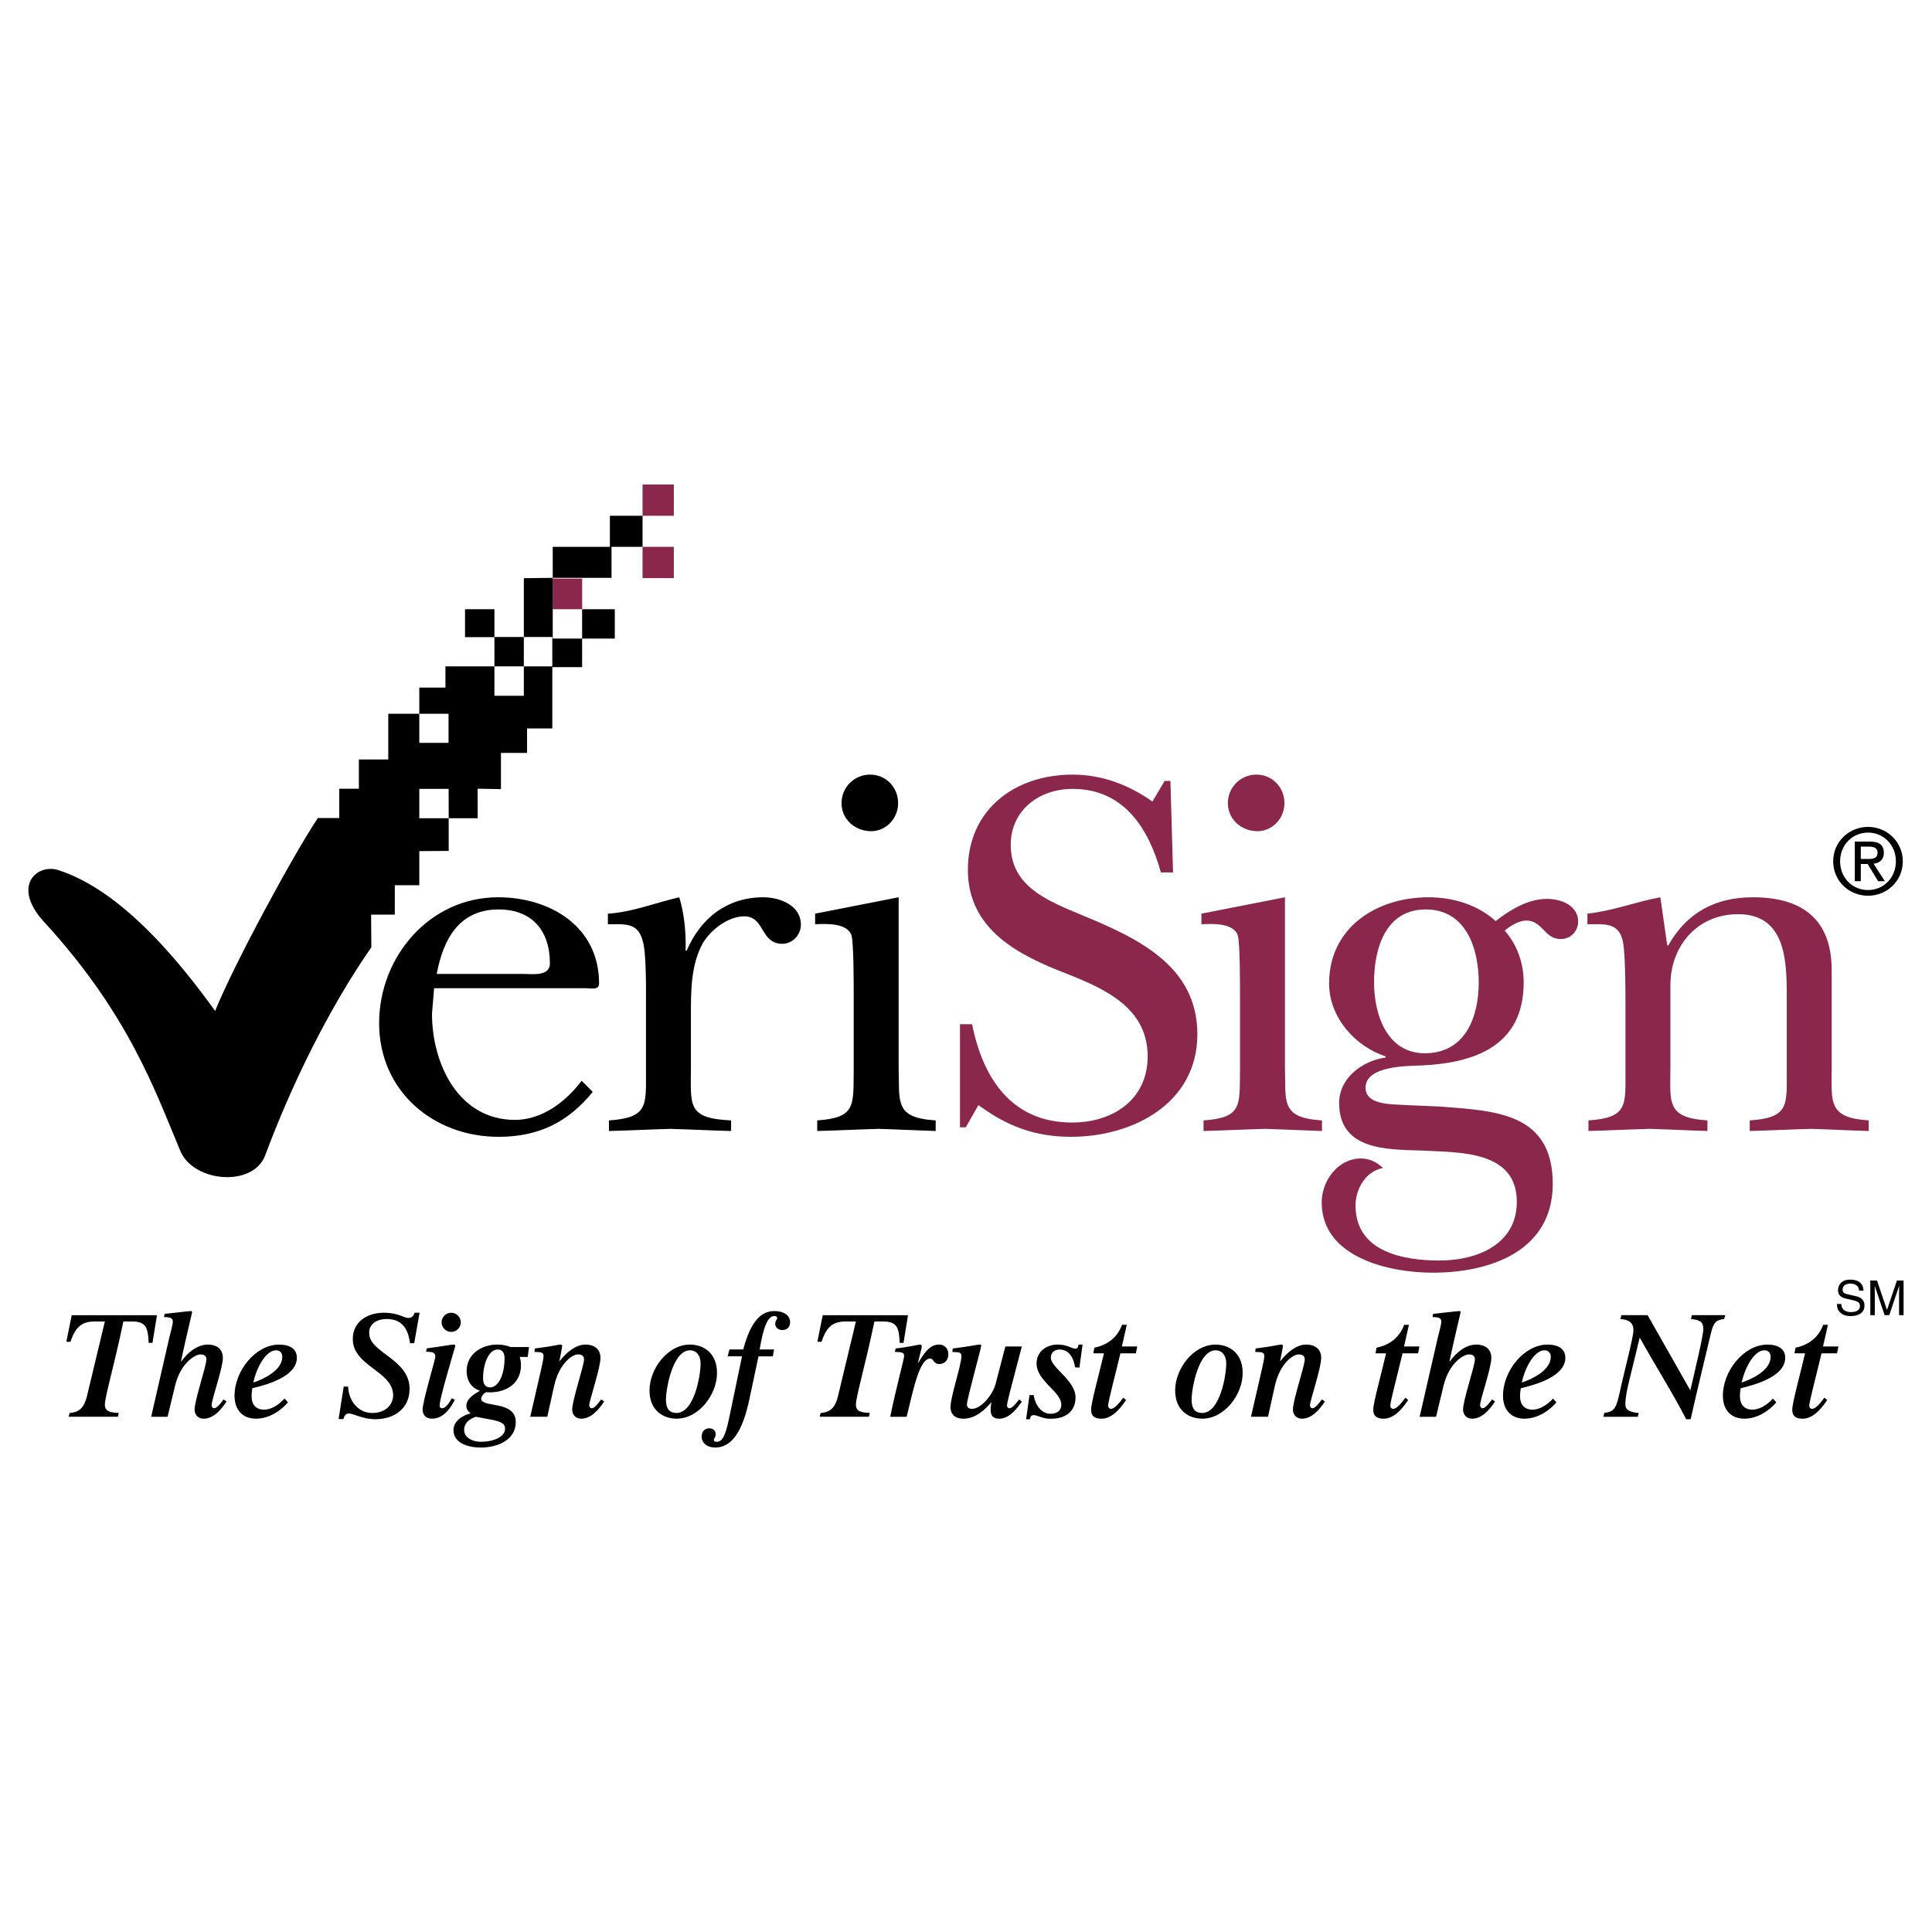
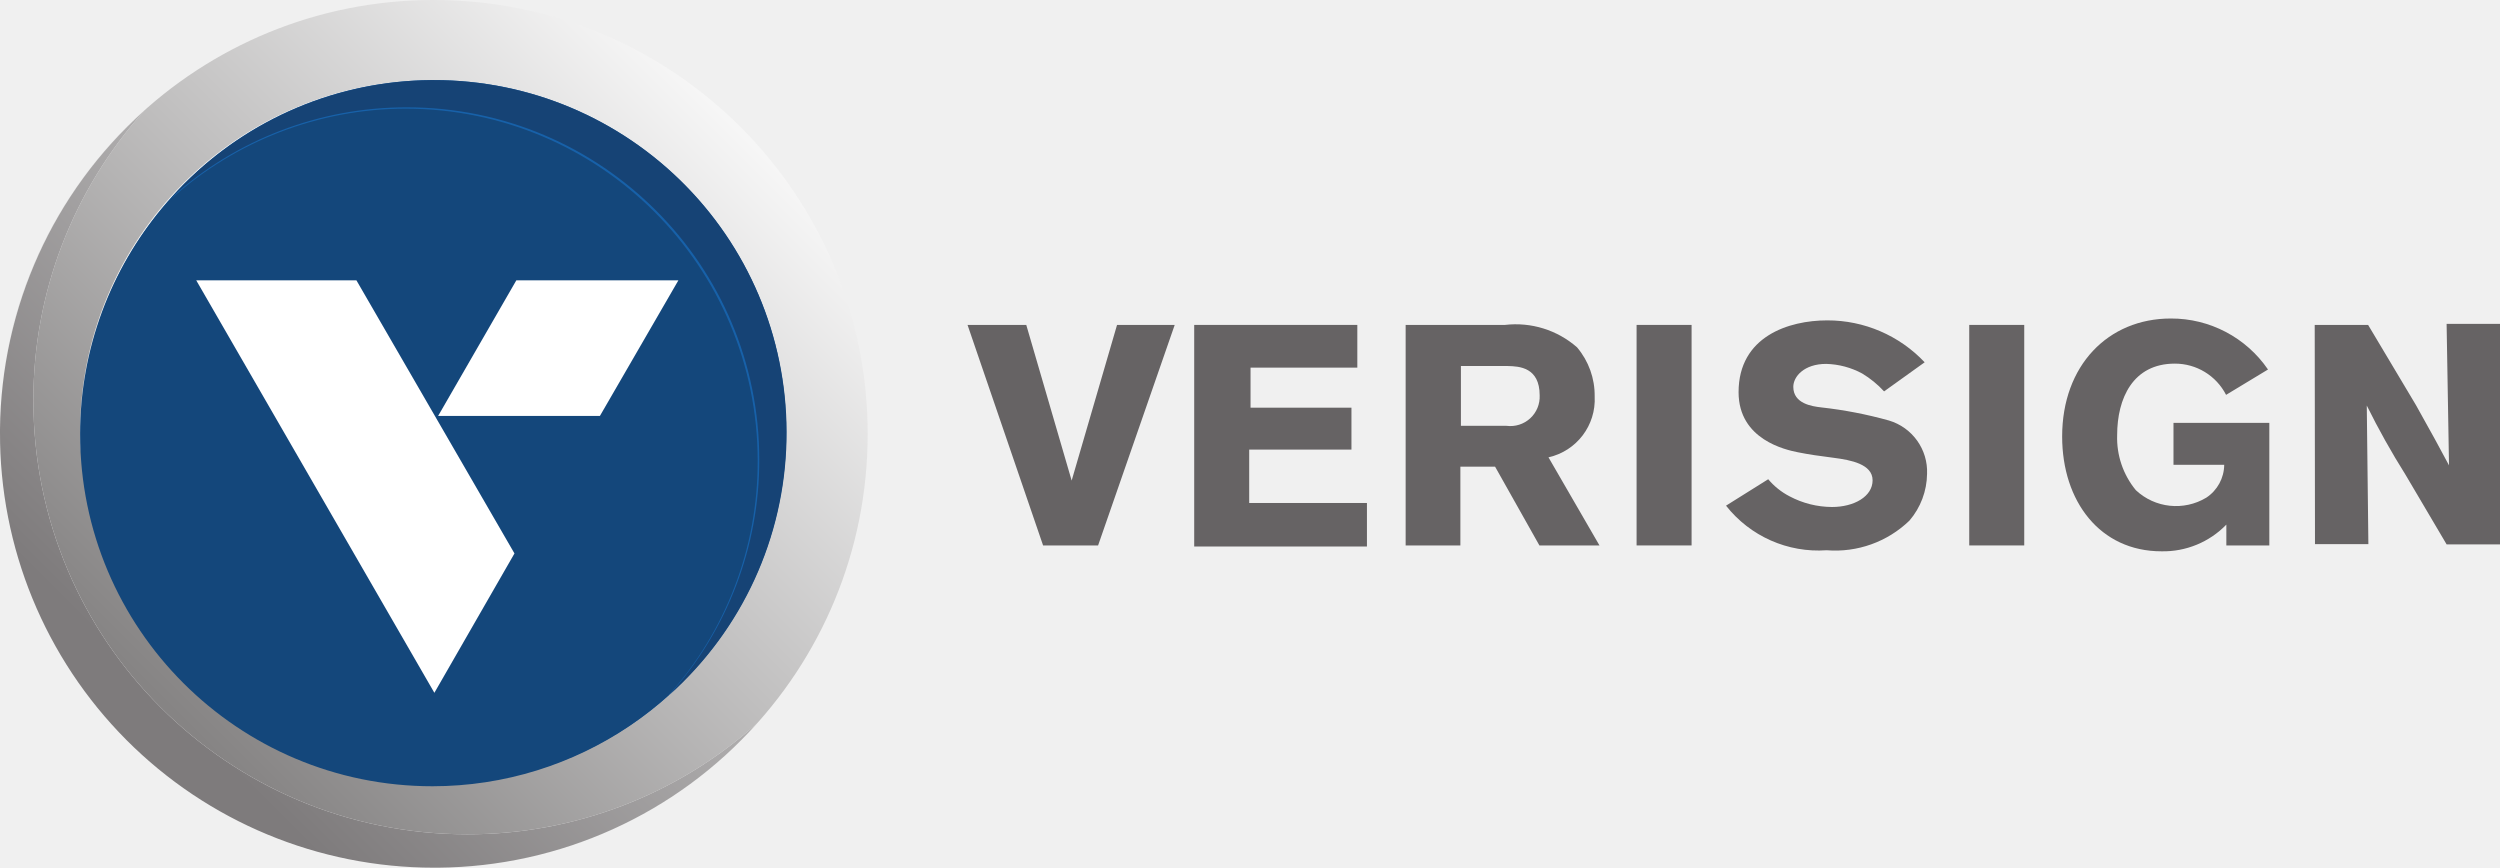
- <svg xmlns="http://www.w3.org/2000/svg" width="2500" height="2500" viewBox="0 0 192.756 192.756">
-   <g fill-rule="evenodd" clip-rule="evenodd">
-     <path fill="#fff" d="M0 0h192.756v192.756H0V0z" />
-     <path fill="#8b274c" d="M67.229 57.677v-3.121h-3.122v3.121h3.122zM67.229 51.459v-3.121h-3.122v3.121h3.122zM58.084 60.781v-3.056H55.14v3.056h2.944z" />
-     <path d="M17.988 114.824c-2.512-6-5.118-13.525-13.375-22.61-3.598-3.706-.984-6.07 1.175-5.415 4.02 1.303 9.117 4.941 15.676 14.066 1.814-4.534 7.852-15.685 10.25-19.252h2.135v-2.922h1.956v-2.919h2.933V71.21h3.096v-2.607h2.607v-2.119h4.888v-2.915h-2.933v-2.788h2.933v2.77h2.934v-5.866l2.883-.033v-3.096h5.703V51.46h3.259v3.096h-3.096v3.096h-5.866v6.062h2.933v-2.933h3.259v2.933h-3.259v2.847h-2.975v6.115h-2.522l.006 2.444H49.98v3.611l-2.326-.041.003 2.947h-2.891l-.006-2.933h-2.927v2.933h2.933v3.259l-2.933.021v3.402h-2.444v2.933h-2.363l.022 3.259c-4.36 6.278-8.047 13.932-10.586 20.749-1.2 3.219-7.154 2.719-8.474-.436zm23.845-43.021v2.312h2.918V71.21h-2.918v.593zm10.429-2.712v-2.607h-2.934v2.934h2.934v-.327l2.841-2.607v-2.933h-2.841v2.933h2.841l-2.841 2.607z" />
-     <path d="M59.137 108.936c-2.479 3.059-5.434 4.484-9.39 4.484-6.542 0-11.922-4.59-11.922-11.342 0-6.595 5.011-12.557 11.869-12.557 5.17 0 10.076 2.902 10.076 8.6 0 .686-.791.475-1.319.475h-15.14l-.211 2.531c0 5.012 2.638 10.605 8.282 10.605 2.69 0 5.064-1.795 6.647-3.904l1.108 1.108zm-6.858-11.764c.844 0 2.585.264 2.585-1.057 0-3.27-1.794-5.38-5.117-5.38-3.957 0-5.54 3.008-6.172 6.437h8.704zM64.448 100.283c0-1.424.053-5.169-.317-6.382-.475-1.899-1.793-1.688-3.482-1.688v-1.055c2.479-.158 4.801-1.108 7.122-1.636.475 1.53.686 3.429.633 5.329h.105c1.372-3.218 4.009-5.329 7.649-5.329 1.636 0 3.746.792 3.746 2.744 0 1.002-.844 1.899-1.846 1.899-2.216 0-1.741-2.743-3.799-2.743-1.582 0-3.323 1.318-4.114 2.638-1.213 2.162-1.213 4.748-1.213 7.173v5.223c0 3.852-.422 5.117 4.009 5.328v1.057c-2.005-.053-4.062-.158-6.067-.213-2.058.055-4.062.16-6.119.213v-1.057c3.956-.264 3.693-1.529 3.693-5.012v-6.489zM89.659 89.521v16.934c.105 3.482-.475 5.064 3.693 5.328v1.057c-1.794-.053-3.746-.158-5.645-.213-2.057.055-4.115.16-6.172.213v-1.057c3.904-.264 3.587-1.529 3.64-5.012v-7.543c0-1.002 0-5.064-.21-5.856-.369-1.318-2.585-1.213-3.64-1.16v-1.055l8.334-1.636zm-5.698-9.389a2.837 2.837 0 0 1 2.849-2.849c1.583 0 2.796 1.267 2.796 2.849 0 1.53-1.213 2.796-2.69 2.796-1.583 0-2.955-1.161-2.955-2.796z" />
-     <path d="M95.775 102.184h1.213c1.055 5.328 3.905 9.811 9.971 9.811 4.115 0 7.543-2.32 7.543-6.594 0-4.801-4.166-6.699-8.018-8.229-4.801-1.847-9.918-4.379-9.918-10.393 0-6.014 4.696-9.496 10.446-9.496 2.9 0 5.592 1.002 7.965 2.69l1.215-2.057h.58l.264 9.126h-1.215c-1.213-4.379-3.691-8.335-8.809-8.335-3.377 0-6.172 2.163-6.172 5.592 0 4.167 3.744 5.592 7.016 6.964 5.486 2.268 11.605 5.011 11.605 11.922 0 6.91-6.436 10.234-12.607 10.234-3.588 0-6.383-1.057-9.232-3.166l-1.266 2.217h-.58v-10.286h-.001zM128.201 89.521v16.934c.105 3.482-.475 5.064 3.693 5.328v1.057c-1.793-.053-3.746-.158-5.645-.213-2.057.055-4.115.16-6.172.213v-1.057c3.902-.264 3.586-1.529 3.639-5.012v-7.543c0-1.002 0-5.064-.211-5.856-.369-1.318-2.584-1.213-3.639-1.16v-1.055l8.335-1.636zm-5.697-9.389a2.837 2.837 0 0 1 2.85-2.849c1.582 0 2.795 1.267 2.795 2.849 0 1.53-1.213 2.796-2.689 2.796-1.585 0-2.956-1.161-2.956-2.796zM143.84 110.412c5.381.422 11.078.633 11.078 7.703 0 6.699-6.225 8.861-11.975 8.861-4.379 0-11.078-1.529-11.078-7.016 0-2.162 1.635-4.379 3.904-4.379.896 0 1.582.369 2.215.949-1.74.316-2.742 2.111-2.742 3.746 0 4.59 4.693 5.486 8.387 5.486s7.703-1.582 7.703-5.855c0-5.17-5.803-4.906-9.443-5.117-3.482-.105-8.283 0-8.283-4.748 0-2.531 2.375-4.221 4.643-4.537v-.105c-3.059-1.002-5.645-3.904-5.645-7.279 0-5.592 4.748-8.6 9.918-8.6 2.428 0 4.906.739 6.699 2.374 1.426-1.108 3.219-2.215 5.117-2.215 1.373 0 3.113.633 3.113 2.269 0 .95-.738 1.741-1.74 1.741-1.637 0-1.795-1.846-3.43-1.846-.738 0-1.582.527-2.162 1.002 1.266 1.425 1.898 3.27 1.898 5.17 0 6.225-4.695 8.018-10.129 8.283-1.582.051-5.645.051-5.645 2.215 0 1.846 2.9 1.635 4.062 1.74l3.535.158zm3.693-12.396c0-3.376-1.266-7.281-5.275-7.281-4.062 0-5.17 3.957-5.17 7.281 0 3.164 1.266 7.068 5.064 7.068 4.063 0 5.381-3.641 5.381-7.068zM182.75 106.455c0 3.482-.424 5.064 3.691 5.328v1.057c-1.898-.053-3.852-.158-5.75-.213-2.057.055-4.062.16-6.119.213v-1.057c3.957-.264 3.693-1.529 3.693-5.012v-6.752c0-3.64.158-8.81-4.854-8.81-4.115 0-6.754 3.218-6.754 7.069v8.176c0 3.482-.475 5.064 3.693 5.328v1.057c-1.898-.053-3.852-.158-5.75-.213-2.057.055-4.062.16-6.119.213v-1.057c3.955-.264 3.691-1.529 3.691-5.012v-6.488c0-1.477 0-5.169-.262-6.382-.424-1.899-1.848-1.688-3.535-1.688v-1.055c2.742-.316 4.695-1.161 7.279-1.636l.686 4.801h.105c1.846-3.271 4.695-4.801 8.441-4.801 5.012 0 7.861 2.269 7.861 7.281v9.653h.003z" fill="#8b274c" />
-     <path d="M6.946 140.982c.79-.088 1.401-.326 1.729-1.684l1.788-7.455h-.998c-1.163 0-1.908.402-2.429 2.027h-.417l.536-2.654h8.506l-.447 2.76h-.384c-.06-1.537-.269-2.133-1.684-2.133h-.835c-.998 4.74-1.848 7.5-1.848 8.32 0 .67.596.775 1.386.805l-.089.383H6.842l.104-.369zM15.082 141.352l1.803-7.871c.134-.562.357-1.348.357-1.6 0-.34-.164-.475-.879-.475l.06-.32c.611-.059 2.399-.281 2.623-.281.075 0 .119.029.119.104s-.074.311-.149.666c-.134.592-.656 2.768-.954 4.23l.029.029c.597-.852 1.565-1.686 2.653-1.686.835 0 1.491.418 1.491 1.328 0 1.031-1.118 4.125-1.121 4.727 0 .195.119.299.253.299.238 0 .582-.389.939-.885l.298.211c-.507.764-1.267 1.715-2.295 1.715-.521 0-.894-.371-.894-.906 0-.945 1.162-4.32 1.18-4.996 0-.375-.238-.51-.61-.51-.478 0-1.953.793-2.519 3.125l-.746 3.096h-1.638zM27.556 134.719c.387 0 .61.285.61.645 0 1.361-1.891 2.242-2.889 2.572.164-.944 1.057-3.217 2.279-3.217zm.833 4.816c-.714.793-1.488 1.107-2.024 1.107-.849 0-1.266-.523-1.266-1.348 0-.238.029-.521.074-.791 1.4-.33 4.446-1.152 4.446-3.037 0-.896-.711-1.316-1.78-1.316-2.324 0-4.439 2.604-4.439 5.102 0 1.449.834 2.289 2.13 2.289 1.37 0 2.532-.84 3.199-1.631l-.34-.375zM41.862 130.971l-.537 3.039-.417.006c-.179-1.404-.775-2.418-2.321-2.418-.979 0-1.81.492-1.75 1.432 0 1.926 4.027 2.568 4.027 5.523 0 2.014-1.564 3.043-3.434 3.043-1.204 0-2.188-.566-2.605-.574-.343 0-.462.225-.566.561h-.477l.51-3.242.438.004c.046 1.344.959 2.627 2.403 2.627 1.438 0 2.091-.926 2.091-1.762 0-2.418-4.027-2.895-4.027-5.611 0-1.746 1.475-2.627 3.078-2.627 1.47 0 1.992.508 2.454.52.417 0 .521-.238.641-.52h.492v-.001zM42.583 134.521c1.252-.15 2.462-.375 2.656-.375.09 0 .179.029.179.105 0 .105-.06.256-.149.57-.104.404-1.405 4.705-1.405 5.365 0 .256.09.314.254.314.418 0 .822-.764.971-1.002l.284.164c-.254.494-.971 1.879-2.269 1.879-.581 0-.938-.342-.938-.906 0-.854 1.267-4.969 1.267-5.299 0-.389-.283-.463-.924-.479l.074-.336zm2.432-3.548c.523 0 .957.434.957.955 0 .523-.434.957-.957.957s-.957-.434-.957-.957c0-.522.434-.955.957-.955zM48.836 141.604c1.241.225 1.554.447 1.554.951 0 .816-1.179 1.293-2.417 1.293-.835 0-1.665-.416-1.665-1.174 0-.699.502-1.1 1.172-1.322l1.356.252zm3.946-7.209h-1.863c-.342-.146-.745-.248-1.31-.248-1.562 0-3.052.947-3.052 2.641 0 1.135.656 1.764 1.326 1.967-.646.383-1.355.814-1.355 1.527 0 .297.177.551.429.729-.812.207-1.716.758-1.716 1.68 0 1.188 1.286 1.729 2.718 1.729 1.91 0 3.5-.896 3.5-2.531 0-2.229-3.451-1.383-3.451-2.348 0-.225.283-.566.506-.641.12.016.209.016.328.016 1.943 0 3.136-1.096 3.136-2.707 0-.287-.045-.543-.119-.828h.79l.133-.986-3.886 4.025c-.521 0-.699-.408-.699-.877 0-1.602.61-2.902 1.458-2.902.521 0 .684.408.684.877 0 1.604-.594 2.902-1.442 2.902l3.885-4.025zM53.366 134.537c1.833-.225 2.31-.389 2.563-.389.06 0 .164.045.164.119 0 .135-.224 1.209-.283 1.521h.03c.655-.82 1.564-1.641 2.578-1.641.834 0 1.49.418 1.49 1.328 0 1.031-1.118 4.275-1.121 4.727 0 .195.119.299.253.299.238 0 .582-.389.939-.885l.298.211c-.507.764-1.267 1.715-2.295 1.715-.521 0-.894-.371-.894-.906 0-.945 1.163-4.32 1.18-4.996 0-.375-.238-.51-.611-.51-.581 0-1.893.928-2.384 3.197l-.671 3.023h-1.699l1.132-4.93c.119-.523.194-.924.194-1.133 0-.357-.238-.402-.909-.402l.046-.348zM66.441 139.641c0-1.078.667-4.922 2.403-4.922.579 0 1.053.434 1.053 1.361 0 1.078-.608 4.891-2.403 4.891-.652 0-1.053-.36-1.053-1.33zm5.096-2.649c0-2.033-1.371-2.842-2.708-2.842-2.225 0-4.027 2.424-4.027 4.576 0 2.006 1.371 2.814 2.707 2.814 2.225.001 4.028-2.423 4.028-4.548zM77.107 135.324h-1.434l-.896 4.232c-.553 2.592-1.463 4.861-3.42 4.861-.906 0-1.352-.541-1.352-1.047 0-.508.252-.865.758-.865.372 0 .639.225.639.566 0 .387-.178.387-.178.611 0 .104.074.164.268.164.538 0 .852-.463 1.24-2.295l1.299-6.229h-1.434l.179-.684h1.374c.508-1.865 1.314-3.836 3.092-3.836.889 0 1.584.377 1.584 1.119 0 .463-.267.777-.785.777-.414 0-.695-.283-.695-.613 0-.357.192-.387.192-.596 0-.135-.148-.193-.297-.193-.627 0-1.09 1.119-1.449 3.342h1.434l-.119.686zM81.877 140.982c.79-.088 1.401-.326 1.729-1.684l1.788-7.455h-.999c-1.163 0-1.908.402-2.429 2.027h-.417l.536-2.654h8.506l-.447 2.76h-.384c-.059-1.537-.268-2.133-1.684-2.133h-.835c-.999 4.74-1.848 7.5-1.848 8.32 0 .67.596.775 1.386.805l-.089.383h-4.918l.105-.369z" />
-     <path d="M89.354 134.533c1.164-.104 2.267-.387 2.446-.387.104 0 .164.061.164.193 0 .164-.134.58-.373 1.594l.03.029c.492-.82 1.104-1.816 2.043-1.816.671 0 .955.49.955.973 0 .523-.329.971-.91.971-.597 0-.537-.537-.91-.545-1.06 0-1.671 3.053-2.342 5.807h-1.641c.552-2.711 1.387-5.779 1.387-6.049 0-.326-.134-.416-.925-.416l.076-.354zM101.947 134.338c-1.119 4.309-1.477 5.537-1.477 5.895 0 .15.105.27.238.27.283 0 .611-.418.969-.883l.27.223c-.357.492-1.164 1.701-2.25 1.701-.523 0-.865-.225-.865-.881 0-.223.029-.492.074-.701l-.029-.029c-.658.775-1.584 1.611-2.763 1.611-.79 0-1.281-.402-1.281-1.164 0-1.045 1.088-4.18 1.088-5.09 0-.357-.238-.402-.909-.402l.044-.35c1.894-.225 2.372-.391 2.731-.391.059 0 .104.045.104.121 0 .27-1.419 5.303-1.419 5.842 0 .33.194.449.523.449.912 0 2.076-1.449 2.343-2.512l.969-3.709h1.64zM103.125 139.186c.146.963.768 1.865 1.672 1.865.611 0 1.086-.256 1.086-.918 0-1.293-2.465-2.332-2.465-4.107 0-1.174.994-1.879 2.098-1.879.961 0 1.348.377 1.777.414.238 0 .268-.193.312-.414h.402l-.312 2.299-.432-.029c-.164-1.023-.639-1.775-1.564-1.775-.52 0-.857.346-.857.812 0 1.008 2.465 2.256 2.465 3.973 0 1.414-1.039 2.117-2.389 2.117-.848.045-1.396-.348-1.764-.357-.189 0-.35.045-.395.412h-.383l.338-2.408.411-.005zM109.186 134.459c1.326-.27 2.311-1.045 2.758-2.281h.477l-.492 2.16h1.535l-.135.686h-1.549c-.551 2.334-1.223 4.816-1.223 5.221 0 .18.119.314.299.314.297 0 .715-.434 1.207-1.107l.283.225c-.357.539-1.268 1.867-2.445 1.867-.715 0-1.043-.283-1.043-.895 0-.674.73-3.291 1.283-5.625h-1.059l.104-.565zM118.887 139.641c0-1.078.668-4.922 2.402-4.922.58 0 1.053.434 1.053 1.361 0 1.078-.607 4.891-2.402 4.891-.653 0-1.053-.36-1.053-1.33zm5.095-2.649c0-2.033-1.371-2.842-2.707-2.842-2.225 0-4.029 2.424-4.029 4.576 0 2.006 1.373 2.814 2.709 2.814 2.225.001 4.027-2.423 4.027-4.548zM125.275 134.537c1.832-.225 2.309-.389 2.562-.389.061 0 .164.045.164.119 0 .135-.223 1.209-.283 1.521h.029c.656-.82 1.564-1.641 2.578-1.641.836 0 1.49.418 1.49 1.328 0 1.031-1.117 4.275-1.119 4.727 0 .195.117.299.252.299.238 0 .582-.389.939-.885l.297.211c-.506.764-1.266 1.715-2.295 1.715-.52 0-.893-.371-.893-.906 0-.945 1.162-4.32 1.18-4.996 0-.375-.238-.51-.611-.51-.58 0-1.893.928-2.385 3.197l-.67 3.023h-1.699l1.133-4.93c.119-.523.193-.924.193-1.133 0-.357-.238-.402-.908-.402l.046-.348zM137.338 134.459c1.326-.27 2.309-1.045 2.756-2.281h.477l-.492 2.16h1.535l-.133.686h-1.551c-.551 2.334-1.221 4.816-1.221 5.221 0 .18.119.314.297.314.299 0 .715-.434 1.207-1.107l.283.225c-.357.539-1.266 1.867-2.443 1.867-.715 0-1.043-.283-1.043-.895 0-.674.73-3.291 1.281-5.625h-1.057l.104-.565zM141.639 141.352l1.803-7.871c.135-.562.357-1.348.357-1.6 0-.34-.164-.475-.879-.475l.059-.32c.611-.059 2.4-.281 2.623-.281.074 0 .119.029.119.104s-.074.311-.148.666c-.135.592-.656 2.768-.953 4.23l.029.029c.596-.852 1.564-1.686 2.652-1.686.834 0 1.49.418 1.49 1.328 0 1.031-1.117 4.125-1.121 4.727 0 .195.119.299.254.299.238 0 .58-.389.939-.885l.297.211c-.506.764-1.266 1.715-2.295 1.715-.521 0-.895-.371-.895-.906 0-.945 1.164-4.32 1.182-4.996 0-.375-.238-.51-.611-.51-.477 0-1.951.793-2.52 3.125l-.744 3.096h-1.638zM154.113 134.719c.387 0 .609.285.609.645 0 1.361-1.891 2.242-2.889 2.572.165-.944 1.058-3.217 2.28-3.217zm.832 4.816c-.713.793-1.488 1.107-2.023 1.107-.85 0-1.268-.523-1.268-1.348 0-.238.031-.521.076-.791 1.398-.33 4.445-1.152 4.445-3.037 0-.896-.711-1.316-1.781-1.316-2.322 0-4.438 2.604-4.438 5.102 0 1.449.834 2.289 2.131 2.289 1.369 0 2.531-.84 3.199-1.631l-.341-.375zM161.76 131.215h2.623l4.262 7.504c.566-2.449 1.297-5.463 1.297-6.148 0-.703-.387-.896-1.236-.971l.09-.385h3.338l-.119.385c-.76.09-1.043.268-1.326 1.447-.641 2.73-1.416 5.865-2.012 8.551h-.447c-1.342-2.625-3.131-5.432-4.635-8.148l-1.029 4.223c-.254 1.043-.402 1.818-.402 2.416-.045.672.686.836 1.326.881l-.09.383h-3.428l.09-.383c1.043-.15 1.193-.447 1.596-2.312.371-1.746 1.311-5.236 1.311-5.938 0-.836-.58-1.074-1.297-1.119l.088-.386zM176.049 134.719c.389 0 .611.285.611.645 0 1.361-1.893 2.242-2.891 2.572.167-.944 1.059-3.217 2.28-3.217zm.834 4.816c-.715.793-1.488 1.107-2.025 1.107-.848 0-1.266-.523-1.266-1.348 0-.238.029-.521.074-.791 1.4-.33 4.445-1.152 4.445-3.037 0-.896-.711-1.316-1.779-1.316-2.322 0-4.439 2.604-4.439 5.102 0 1.449.836 2.289 2.131 2.289 1.371 0 2.533-.84 3.199-1.631l-.34-.375zM179.139 134.459c1.326-.27 2.311-1.045 2.758-2.281h.477l-.492 2.16h1.535l-.135.686h-1.549c-.551 2.334-1.223 4.816-1.223 5.221 0 .18.119.314.299.314.297 0 .715-.434 1.207-1.107l.283.225c-.357.539-1.268 1.867-2.443 1.867-.717 0-1.043-.283-1.043-.895 0-.674.729-3.291 1.279-5.625h-1.057l.104-.565zM185.486 128.768c-.023-.533-.469-.703-.859-.703-.295 0-.791.082-.791.607 0 .295.207.391.41.439l.99.227c.447.105.783.375.783.924 0 .818-.758 1.043-1.35 1.043-.641 0-.891-.191-1.045-.33-.293-.264-.352-.555-.352-.877h.439c0 .627.51.811.951.811.338 0 .904-.088.904-.584 0-.361-.168-.477-.738-.611l-.709-.164c-.227-.053-.738-.211-.738-.814 0-.539.352-1.066 1.191-1.066 1.211 0 1.332.721 1.35 1.1h-.436v-.002zM189.469 131.215v-2.041c0-.102.01-.539.01-.863h-.01l-.977 2.904h-.463l-.977-2.898h-.012c0 .318.012.756.012.857v2.041h-.452v-3.457h.67l.99 2.924h.01l.986-2.924h.666v3.457h-.453zM183.588 85.932c0-1.625 1.223-2.865 2.789-2.865 1.547 0 2.775 1.24 2.775 2.865 0 1.651-1.229 2.869-2.775 2.869-1.566 0-2.789-1.218-2.789-2.869zm2.789 3.436c1.865 0 3.465-1.448 3.465-3.436 0-1.967-1.6-3.432-3.465-3.432-1.883 0-3.479 1.465-3.479 3.432 0 1.987 1.596 3.436 3.479 3.436zm-.725-3.166h.688l1.039 1.717h.672l-1.123-1.745c.578-.072 1.023-.378 1.023-1.087 0-.781-.463-1.123-1.395-1.123h-1.502v3.954h.598v-3.449h.814c.414 0 .857.091.857.583 0 .61-.451.646-.957.646h-.715v.504h.001z" />
+ <svg xmlns="http://www.w3.org/2000/svg" xmlns:xlink="http://www.w3.org/1999/xlink" viewBox="0 0 93.64 32.5">
+   <defs>
+     <style>
+       .cls-1 {
+         fill: url(#linear-gradient);
+       }
+ 
+       .cls-2 {
+         fill: #1761a9;
+       }
+ 
+       .cls-3 {
+         fill: url(#radial-gradient);
+       }
+ 
+       .cls-4 {
+         fill: url(#radial-gradient-2);
+       }
+ 
+       .cls-5 {
+         fill: url(#radial-gradient-3);
+       }
+ 
+       .cls-6 {
+         fill: url(#radial-gradient-4);
+       }
+ 
+       .cls-7 {
+         fill: url(#radial-gradient-5);
+       }
+ 
+       .cls-8 {
+         fill: url(#radial-gradient-6);
+       }
+ 
+       .cls-9 {
+         fill: url(#linear-gradient-2);
+       }
+ 
+       .cls-10 {
+         fill: url(#radial-gradient-7);
+       }
+ 
+       .cls-11 {
+         fill: url(#linear-gradient-3);
+       }
+ 
+       .cls-12 {
+         fill: #fff;
+       }
+ 
+       .cls-13 {
+         fill: #666364;
+       }
+     </style>
+     <linearGradient id="linear-gradient" x1="205.84" y1="476.7" x2="206.35" y2="476.7" gradientTransform="matrix(-45.35, 45.35, 45.35, 45.35, -12255.88, -30951.74)" gradientUnits="userSpaceOnUse">
+       <stop offset="0" stop-color="#fff" />
+       <stop offset="1" stop-color="#868484" />
+     </linearGradient>
+     <radialGradient id="radial-gradient" cx="189.96" cy="466.4" r="0.51" gradientTransform="matrix(26.06, 0, 0, -26.06, -4911.15, 12189.46)" gradientUnits="userSpaceOnUse">
+       <stop offset="0" stop-color="#1761a8" />
+       <stop offset="1" stop-color="#14477b" />
+     </radialGradient>
+     <radialGradient id="radial-gradient-2" cx="189.61" cy="467.18" r="0" xlink:href="#radial-gradient" />
+     <radialGradient id="radial-gradient-3" cx="189.61" cy="466.64" r="0.32" xlink:href="#radial-gradient" />
+     <radialGradient id="radial-gradient-4" cx="189.61" cy="467.18" r="0" xlink:href="#radial-gradient" />
+     <radialGradient id="radial-gradient-5" cx="189.61" cy="466.5" r="0.4" xlink:href="#radial-gradient" />
+     <radialGradient id="radial-gradient-6" cx="189.96" cy="466.4" r="0.51" xlink:href="#radial-gradient" />
+     <linearGradient id="linear-gradient-2" x1="205.85" y1="476.7" x2="206.33" y2="476.7" gradientTransform="matrix(-45.35, 45.35, 45.35, 45.35, -12255.88, -30951.74)" gradientUnits="userSpaceOnUse">
+       <stop offset="0" stop-color="#f4f4f4" />
+       <stop offset="1" stop-color="#82807f" />
+     </linearGradient>
+     <radialGradient id="radial-gradient-7" cx="189.96" cy="466.4" r="0.51" gradientTransform="matrix(26.06, 0, 0, -26.06, -4911.15, 12189.46)" gradientUnits="userSpaceOnUse">
+       <stop offset="0" stop-color="#165da1" />
+       <stop offset="1" stop-color="#164375" />
+     </radialGradient>
+     <linearGradient id="linear-gradient-3" x1="205.84" y1="476.7" x2="206.35" y2="476.7" gradientTransform="matrix(-45.35, 45.35, 45.35, 45.35, -12255.88, -30951.74)" gradientUnits="userSpaceOnUse">
+       <stop offset="0" stop-color="#ebebeb" />
+       <stop offset="1" stop-color="#7e7b7c" />
+     </linearGradient>
+   </defs>
+   <g id="Layer_2" data-name="Layer 2">
+     <g id="Layer_1-2" data-name="Layer 1">
+       <g>
+         <g id="layer1">
+           <g id="g456">
+             <g id="g458">
+               <g id="g464">
+                 <g id="g466">
+                   <path id="path474" class="cls-1" d="M0,15.63A16.21,16.21,0,0,1,5.4,4.15h0A16.18,16.18,0,0,0,1.25,15h0A16.25,16.25,0,0,0,17.5,31.25h0A16.19,16.19,0,0,0,28.35,27.1h0a16.2,16.2,0,0,1-11.66,5.4h0A16.25,16.25,0,0,0,32.5,16.25h0A16.25,16.25,0,0,0,16.25,0h0A16.25,16.25,0,0,0,0,15.63m3,.62A13.2,13.2,0,0,1,16.12,3h.13a13.2,13.2,0,0,1,13.2,13.2h0v0h0a13.2,13.2,0,0,1-13.2,12.93h0A13.2,13.2,0,0,1,3,16.25m-3-.61H0m0,.05s0,0,0-.05H0s0,0,0,.05m0,0H0m0,0H0m0,0H0m0,0v0H0v0m0,0H0m0,0H0m0,0H0m0,0H0m0,0s0,0,0,0H0s0,0,0,0m0,0H0m0,0H0m0,0H0m0,0s0,0,0,0H0s0,0,0,0m0,0H0m0,0H0m0,0H0m0,0s0,0,0,0H0s0,0,0,0m0,0H0m0,.06H0m0,0v0H0v0m0,0H0m0,0H0m0,0H0m0,0v0H0v0m0,0v0H0v0m0,0H0m0,0H0m0,0v0H0v0m0,0v0H0v0m0,0H0m0,0H0m0,0H0m0,0H0m0,0H0M16.68,32.49h0m-.11,0h0m0,0h0Zm-.1,0h0m0,0h0m-.05,0h0m0,0h0m0,0h0Zm0,0h0m0,0h0Zm0,0h0m0,0h0Zm0,0h0Z" />
+                 </g>
+               </g>
+             </g>
+           </g>
+           <g id="g476">
+             <g id="g478">
+               <g id="g484">
+                 <path id="path486" class="cls-2" d="M29.45,16.25A13.2,13.2,0,1,1,16.25,3a13.2,13.2,0,0,1,13.2,13.2" />
+               </g>
+             </g>
+           </g>
+           <g id="g488">
+             <g id="g490">
+               <g id="g496">
+                 <g id="g498">
+                   <path id="path506" class="cls-3" d="M16,3h0m0,0h0M16,3h0m0,0h0m-.08,0h0m0,0h0m0,0h0m0,0h0m0,0h0m-.08,0h0m-.59,0,.59,0h0l-.59,0m0,0h0m-.16,0,.16,0h0l-.16,0m0,0h0m-.33,0,.33,0h0l-.33,0m0,0h0m-.07,0h0m0,0h0m0,0h0m-.07,0h0m0,0h0m-.06,0h0m0,0h0m-.06,0h0m0,0h0m-.06,0h0m0,0h0m0,0h0m0,0h0m0,0h0m0,0h0m-.06,0h0m0,0h0m-.07,0h0m0,0h0M3,16.25a13.2,13.2,0,0,0,13.2,13.2h0a13.21,13.21,0,0,0,12.25-8.28h0a13.23,13.23,0,0,1-3.44,4.91h0a13.15,13.15,0,0,0,3.37-8.81h0a13.2,13.2,0,0,0-13.2-13.2h0A13.15,13.15,0,0,0,6.42,7.44h0a13.18,13.18,0,0,1,7.49-4.18h0A13.21,13.21,0,0,0,3,16.25m26.4.44c0-.06,0-.11,0-.17h0c0,.05,0,.11,0,.17m-.73,3.91a13.14,13.14,0,0,0,.73-3.91h0a13.14,13.14,0,0,1-.73,3.91m0,0h0m0,0h0m0,0h0m0,.07,0-.07h0l0,.07m0-.07h0m0,.08h0m0,.07,0-.07h0l0,.07m0,0h0m0,.06,0-.06h0l0,.06m0,0v0h0v0m0,0,0,0h0l0,0m0,0v0h0v0m0,0,0,0h0l0,0m0,.05,0-.05h0l0,.05m0,0h0m0,0h0m0,0,0,0h0l0,0m0,0v0h0v0m0,0v0h0v0m0,0,0,0h0l0,0m0,0h0" />
+                 </g>
+               </g>
+             </g>
+           </g>
+           <g id="g508">
+             <g id="g510">
+               <g id="g516">
+                 <g id="g518">
+                   <path id="path526" class="cls-4" d="M29.45,16.52h0" />
+                 </g>
+               </g>
+             </g>
+           </g>
+           <g id="g556">
+             <g id="g558">
+               <g id="g564">
+                 <g id="g566">
+                   <path id="path574" class="cls-5" d="M29.45,16.5h0" />
+                 </g>
+               </g>
+             </g>
+           </g>
+           <g id="g632">
+             <g id="g634">
+               <g id="g640">
+                 <g id="g642">
+                   <path id="path650" class="cls-6" d="M29.45,16.47h0" />
+                 </g>
+               </g>
+             </g>
+           </g>
+           <g id="g708">
+             <g id="g710">
+               <g id="g716">
+                 <g id="g718">
+                   <path id="path726" class="cls-7" d="M29.45,16.43v0h0v0" />
+                 </g>
+               </g>
+             </g>
+           </g>
+           <g id="g1064">
+             <g id="g1066">
+               <g id="g1072">
+                 <g id="g1074">
+                   <path id="path1082" class="cls-8" d="M29.45,16.25A13.2,13.2,0,0,0,16.25,3h0a13.2,13.2,0,0,1,13.2,13.2M16.24,3h0Zm0,0h0Zm0,0h0m0,0h0m0,0h0m0,0h0m0,0h0m0,0h0m0,0h0m0,0h0m0,0h0m0,0h0" />
+                 </g>
+               </g>
+             </g>
+           </g>
+           <g id="g1084">
+             <g id="g1086">
+               <g id="g1092">
+                 <g id="g1094">
+                   <path id="path1102" class="cls-9" d="M16.12,3ZM29.45,16.26h0Zm0,0h0m0,0h0Zm0,0h0Zm0,0h0Zm0,0h0Zm0,0h0Zm0,0h0Zm0,0h0m0,0h0Zm0,0h0Zm0,0h0Zm0,0h0Zm0,0h0Zm0,0h0Zm0,0h0Zm0,0h0Zm0,0h0Zm0,0h0m0,0h0Z" />
+                 </g>
+               </g>
+             </g>
+           </g>
+           <g id="g1384">
+             <g id="g1386">
+               <g id="g1392">
+                 <g id="g1394">
+                   <path id="path1402" class="cls-10" d="M16.24,3h-.11a13.17,13.17,0,0,0-9.7,4.39h0a13.15,13.15,0,0,1,8.81-3.37h0a13.2,13.2,0,0,1,13.2,13.2h0a13.15,13.15,0,0,1-3.37,8.81h0a13.16,13.16,0,0,0,4.39-9.55h0v0h0A13.2,13.2,0,0,0,16.25,3h0Z" />
+                 </g>
+               </g>
+             </g>
+           </g>
+           <g id="g1428">
+             <g id="g1430">
+               <g id="g1436">
+                 <g id="g1438">
+                   <path id="path1446" class="cls-11" d="M0,16.08H0v.1A16.25,16.25,0,0,0,16.25,32.5h.16a16.2,16.2,0,0,0,11.94-5.4h0A16.19,16.19,0,0,1,17.5,31.25h0A16.25,16.25,0,0,1,1.25,15h0A16.18,16.18,0,0,1,5.4,4.15h0A16.21,16.21,0,0,0,0,16.08" />
+                 </g>
+               </g>
+             </g>
+           </g>
+           <g id="g1450">
+             <g id="g1456">
+               <path id="path1458" class="cls-12" d="M22.47,15.58H16.41l2.93-5.08h6.07Z" />
+             </g>
+             <g id="g1460">
+               <path id="path1462" class="cls-12" d="M13.35,10.5h-6l8.92,15.45,3-5.22Z" />
+             </g>
+           </g>
+         </g>
+         <g>
+           <g id="g1464">
+             <path id="path1466" class="cls-13" d="M41.84,12.17H44l-2.87,8.26H39.07l-2.83-8.26h2.2L40.14,18Z" />
+           </g>
+           <g id="g1468">
+             <path id="path1470" class="cls-13" d="M44.73,12.17h6.11v1.6h-4v1.5h3.78v1.57H46.79v2H51.2v1.63H44.73Z" />
+           </g>
+           <g id="g1472">
+             <path id="path1474" class="cls-13" d="M54.72,13.71v2.24h1.71a1.1,1.1,0,0,0,1.24-1.14c0-1.05-.76-1.09-1.19-1.1Zm-2.07-1.54h3.72a3.48,3.48,0,0,1,2.7.84,2.79,2.79,0,0,1,.66,1.84A2.22,2.22,0,0,1,58,17.13l1.91,3.3H57.66L56,17.48h-1.3v2.95H52.65Z" />
+           </g>
+           <path id="path1476" class="cls-13" d="M63.36,20.43H61.3V12.17h2.06Z" />
+           <g id="g1478">
+             <path id="path1480" class="cls-13" d="M66.23,17.95a2.61,2.61,0,0,0,.8.64,3.42,3.42,0,0,0,1.59.4c.82,0,1.52-.39,1.52-1s-.83-.76-1.44-.84-.91-.12-1.36-.21-2.22-.47-2.22-2.25C65.12,12.6,67,12,68.44,12a5,5,0,0,1,3.65,1.57l-1.52,1.09a3.7,3.7,0,0,0-.82-.67,3,3,0,0,0-1.35-.36c-.82,0-1.23.47-1.23.86,0,.63.7.73,1.05.77a15.94,15.94,0,0,1,2.53.49,2,2,0,0,1,1.43,2,2.74,2.74,0,0,1-.66,1.75,4,4,0,0,1-3.1,1.11,4.4,4.4,0,0,1-3.77-1.67Z" />
+           </g>
+           <path id="path1482" class="cls-13" d="M75.82,20.43H73.76V12.17h2.06Z" />
+           <g id="g1484">
+             <path id="path1486" class="cls-13" d="M83.39,19.65a3.29,3.29,0,0,1-2.43,1c-2.3,0-3.72-1.87-3.72-4.3,0-2.66,1.72-4.42,4.07-4.42a4.39,4.39,0,0,1,3.64,1.91l-1.57.95a2.15,2.15,0,0,0-1.92-1.17c-1.57,0-2.16,1.3-2.16,2.68A3.08,3.08,0,0,0,80,18.36a2.2,2.2,0,0,0,2.64.28,1.49,1.49,0,0,0,.67-1.23H81.41V15.84H85v4.59H83.39Z" />
+           </g>
+           <g id="g1488">
+             <path id="path1490" class="cls-13" d="M86.7,12.17h2l1.79,3c.65,1.16.85,1.53,1.24,2.26l-.09-5.3h2v8.26h-2l-1.54-2.61a29.1,29.1,0,0,1-1.45-2.59l.06,5.19h-2Z" />
+           </g>
+         </g>
+       </g>
+     </g>
  </g>
</svg>
